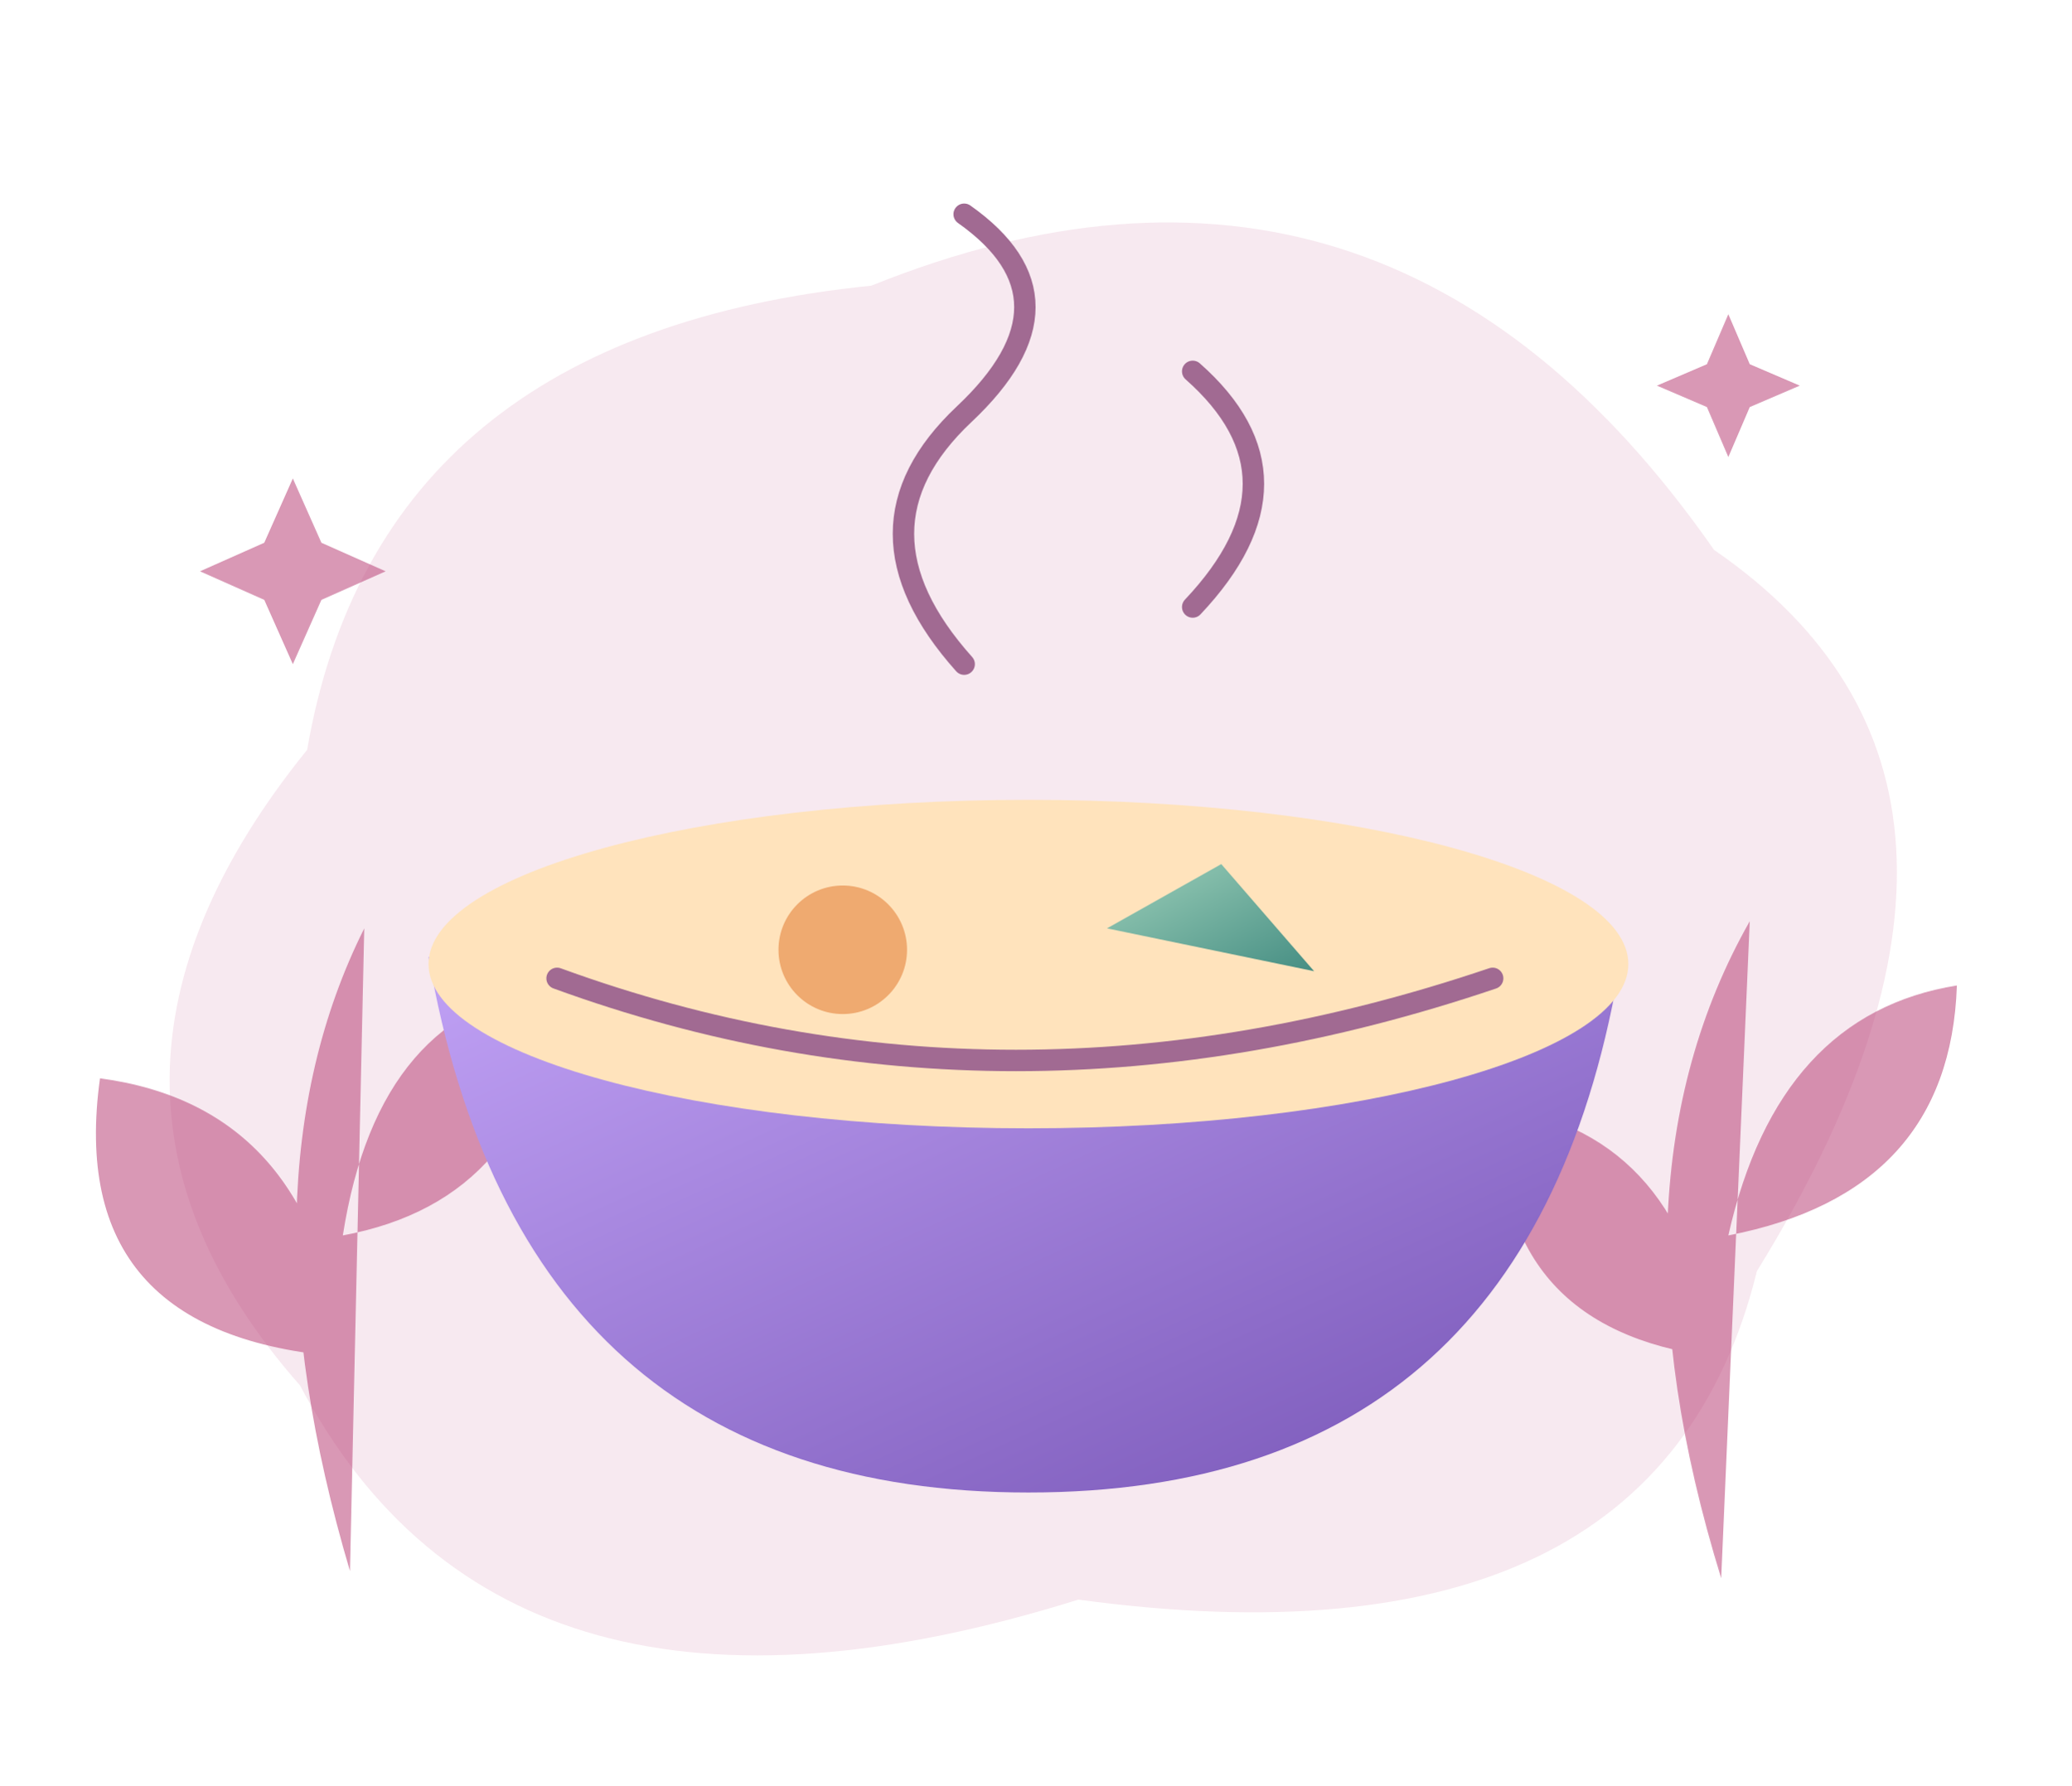
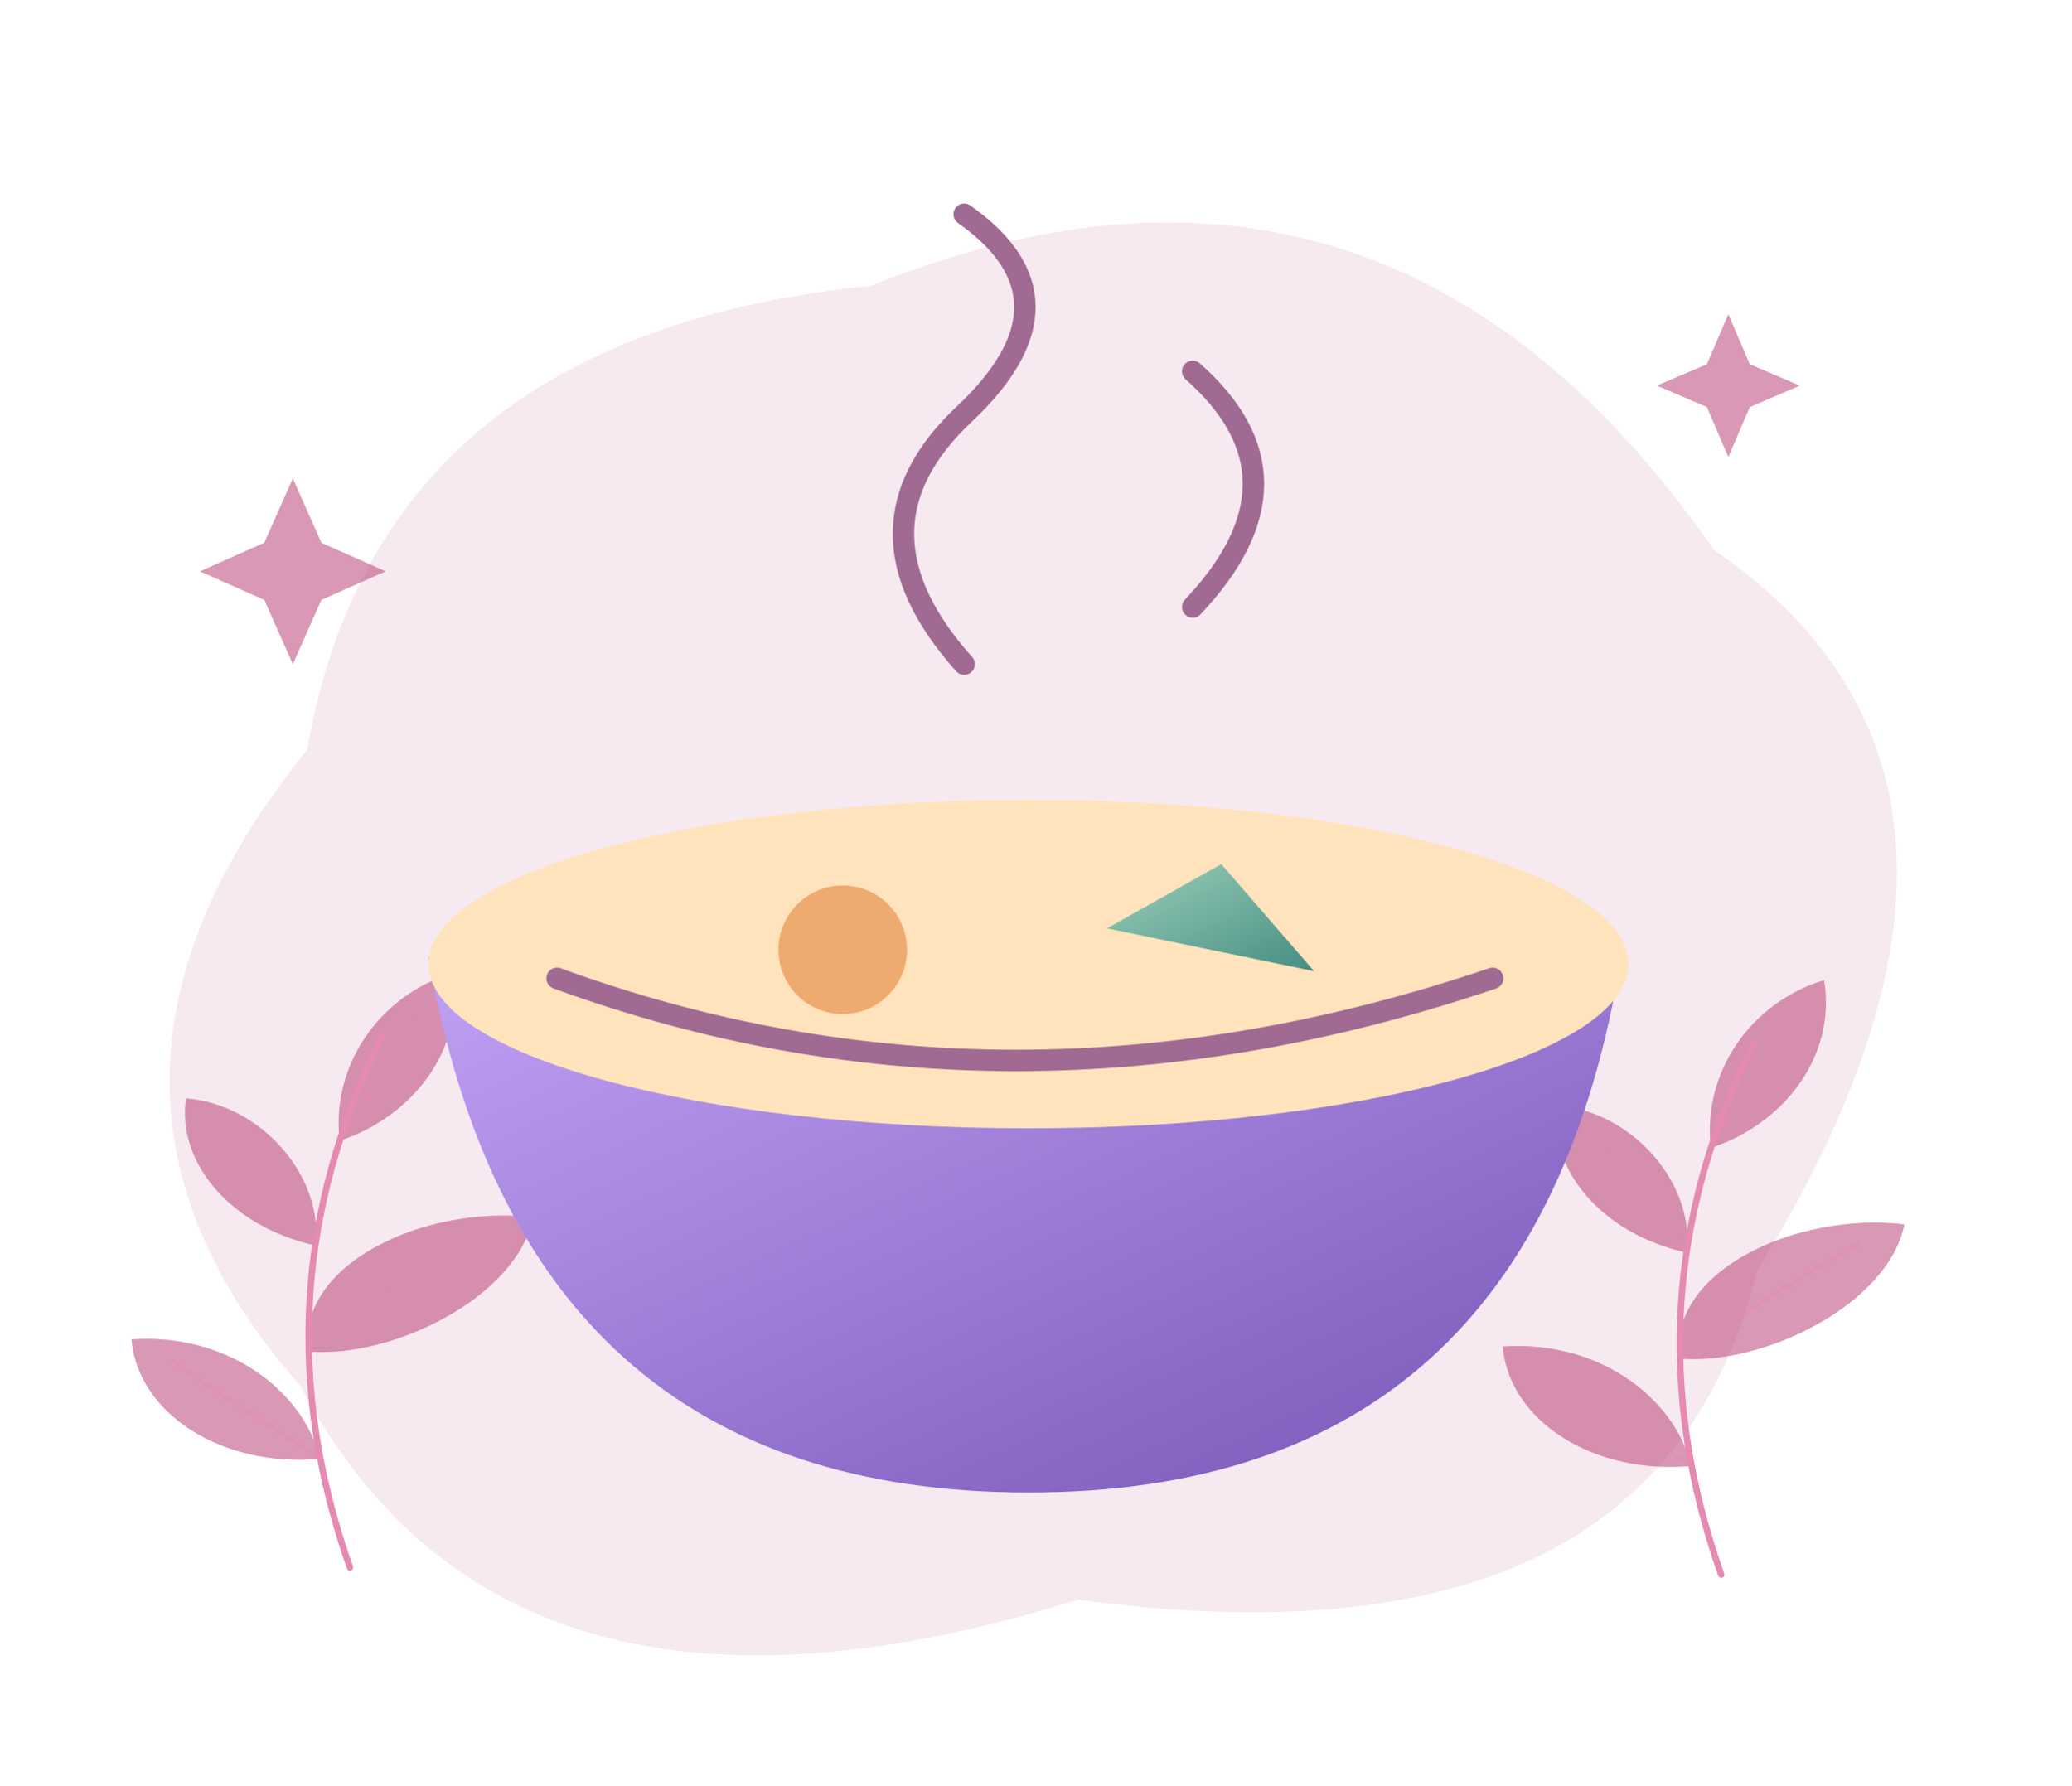
<svg xmlns="http://www.w3.org/2000/svg" viewBox="0 0 290 250" role="img">
  <defs>
    <linearGradient id="rose" x2="1" y2="1">
      <stop stop-color="#f38bb5" />
      <stop offset="1" stop-color="#b5437a" />
    </linearGradient>
    <linearGradient id="violet" x2="1" y2="1">
      <stop stop-color="#c0a1f5" />
      <stop offset="1" stop-color="#7654b5" />
    </linearGradient>
    <linearGradient id="paper" x2="1" y2="1">
      <stop stop-color="#e7c4df" />
      <stop offset="1" stop-color="#aa769e" />
    </linearGradient>
    <linearGradient id="mint" x2="1" y2="1">
      <stop stop-color="#9ccfb9" />
      <stop offset="1" stop-color="#468e83" />
    </linearGradient>
    <linearGradient id="blue" x2="1" y2="1">
      <stop stop-color="#d4eaff" />
      <stop offset="1" stop-color="#8eafea" />
    </linearGradient>
    <linearGradient id="amber" x2="1" y2="1">
      <stop stop-color="#ffe0a4" />
      <stop offset="1" stop-color="#eaaa65" />
    </linearGradient>
    <linearGradient id="peach" x2="1" y2="1">
      <stop stop-color="#ffdbbf" />
      <stop offset="1" stop-color="#e79b9f" />
    </linearGradient>
  </defs>
  <path d="M42 194Q5 152 43 105Q53 47 122 40Q194 11 240 77Q288 110 246 178Q232 235 151 224Q71 249 42 194Z" fill="#bc477f" opacity=".12" />
-   <g opacity=".55">
-     <path d="M49 220Q33 166 51 130M48 190q-39-3-34-39q30 4 34 39M48 173q27-5 30-35q-25 3-30 35M241 221q-17-55 4-92m-5 61q-31-4-30-35q26 4 30 35m2-17q31-6 32-35q-25 4-32 35" fill="#b94378" />
-     <path d="m41 67 4 9 9 4-9 4-4 9-4-9-9-4 9-4Zm201-23 3 7 7 3-7 3-3 7-3-7-7-3 7-3Z" fill="#b94378" />
+   <g transform="translate(13 134) scale(.45)" data-botanical-branch="connected">
+     <g fill="#b94378" opacity="0.55">
+       <path d="M70.8 156.2C40 159 14 142 12 119C41 117 65 134 70.8 156.2Z" />
+       <path d="M67.2 122.8C63 96 103 77 137 81C132 106 93 125 67.2 122.8Z" />
+       <path d="M69.2 89.8C43 84 26 64 29 44C53 46 72 69 69.2 89.8Z" />
+       <path d="M76.8 57.2C74 34 89 12 112 5C116 29 99 50 76.8 57.2Z" />
+     </g>
+     <path d="M80 190Q50 105 90 25" fill="none" stroke="#e58ab0" stroke-width="2" stroke-linecap="round" />
+     <g fill="none" stroke="#e58ab0" stroke-width="1.2" stroke-linecap="round" opacity=".45">
+       <path d="M70.8 156.2Q44 139 25 126" />
+       <path d="M67.2 122.8Q94 103 123 87" />
+       <path d="M69.2 89.8Q50 67 37 52" />
+       <path d="M76.8 57.2Q94 30 107 13" />
+     </g>
+   </g>
+   <g transform="translate(205 135) scale(.45)" data-botanical-branch="connected">
+     <g fill="#b94378" opacity="0.55">
+       <path d="M70.8 156.2C40 159 14 142 12 119C41 117 65 134 70.8 156.2Z" />
+       <path d="M67.2 122.8C63 96 103 77 137 81C132 106 93 125 67.2 122.8Z" />
+       <path d="M69.2 89.8C43 84 26 64 29 44C53 46 72 69 69.2 89.8Z" />
+       <path d="M76.8 57.2C74 34 89 12 112 5C116 29 99 50 76.8 57.2Z" />
+     </g>
+     <path d="M80 190Q50 105 90 25" fill="none" stroke="#e58ab0" stroke-width="2" stroke-linecap="round" />
+     <g fill="none" stroke="#e58ab0" stroke-width="1.2" stroke-linecap="round" opacity=".45">
+       <path d="M70.8 156.2Q44 139 25 126" />
+       <path d="M67.2 122.8Q94 103 123 87" />
+       <path d="M69.2 89.8Q50 67 37 52" />
+       <path d="M76.8 57.2Q94 30 107 13" />
+     </g>
+   </g>
+   <g fill="#b94378" opacity=".55">
+     <path d="m41 67 4 9 9 4-9 4-4 9-4-9-9-4 9-4Zm201-23 3 7 7 3-7 3-3 7-3-7-7-3 7-3Z" />
  </g>
  <path d="M60 134h167q-12 75-83 75t-84-75Z" fill="url(#violet)" />
  <ellipse cx="144" cy="135" rx="84" ry="23" fill="#ffe3bc" />
  <path d="M135 93q-17-19 0-35t0-28M167 85q17-18 0-33" fill="none" stroke="#a16a92" stroke-width="3" stroke-linecap="round" stroke-linejoin="round" />
  <path d="M78 137q63 23 131 0" fill="none" stroke="#a16a92" stroke-width="3" stroke-linecap="round" stroke-linejoin="round" />
  <circle cx="118" cy="133" r="9" fill="#efaa70" />
  <path d="m155 130 16-9 13 15Z" fill="url(#mint)" />
</svg>
